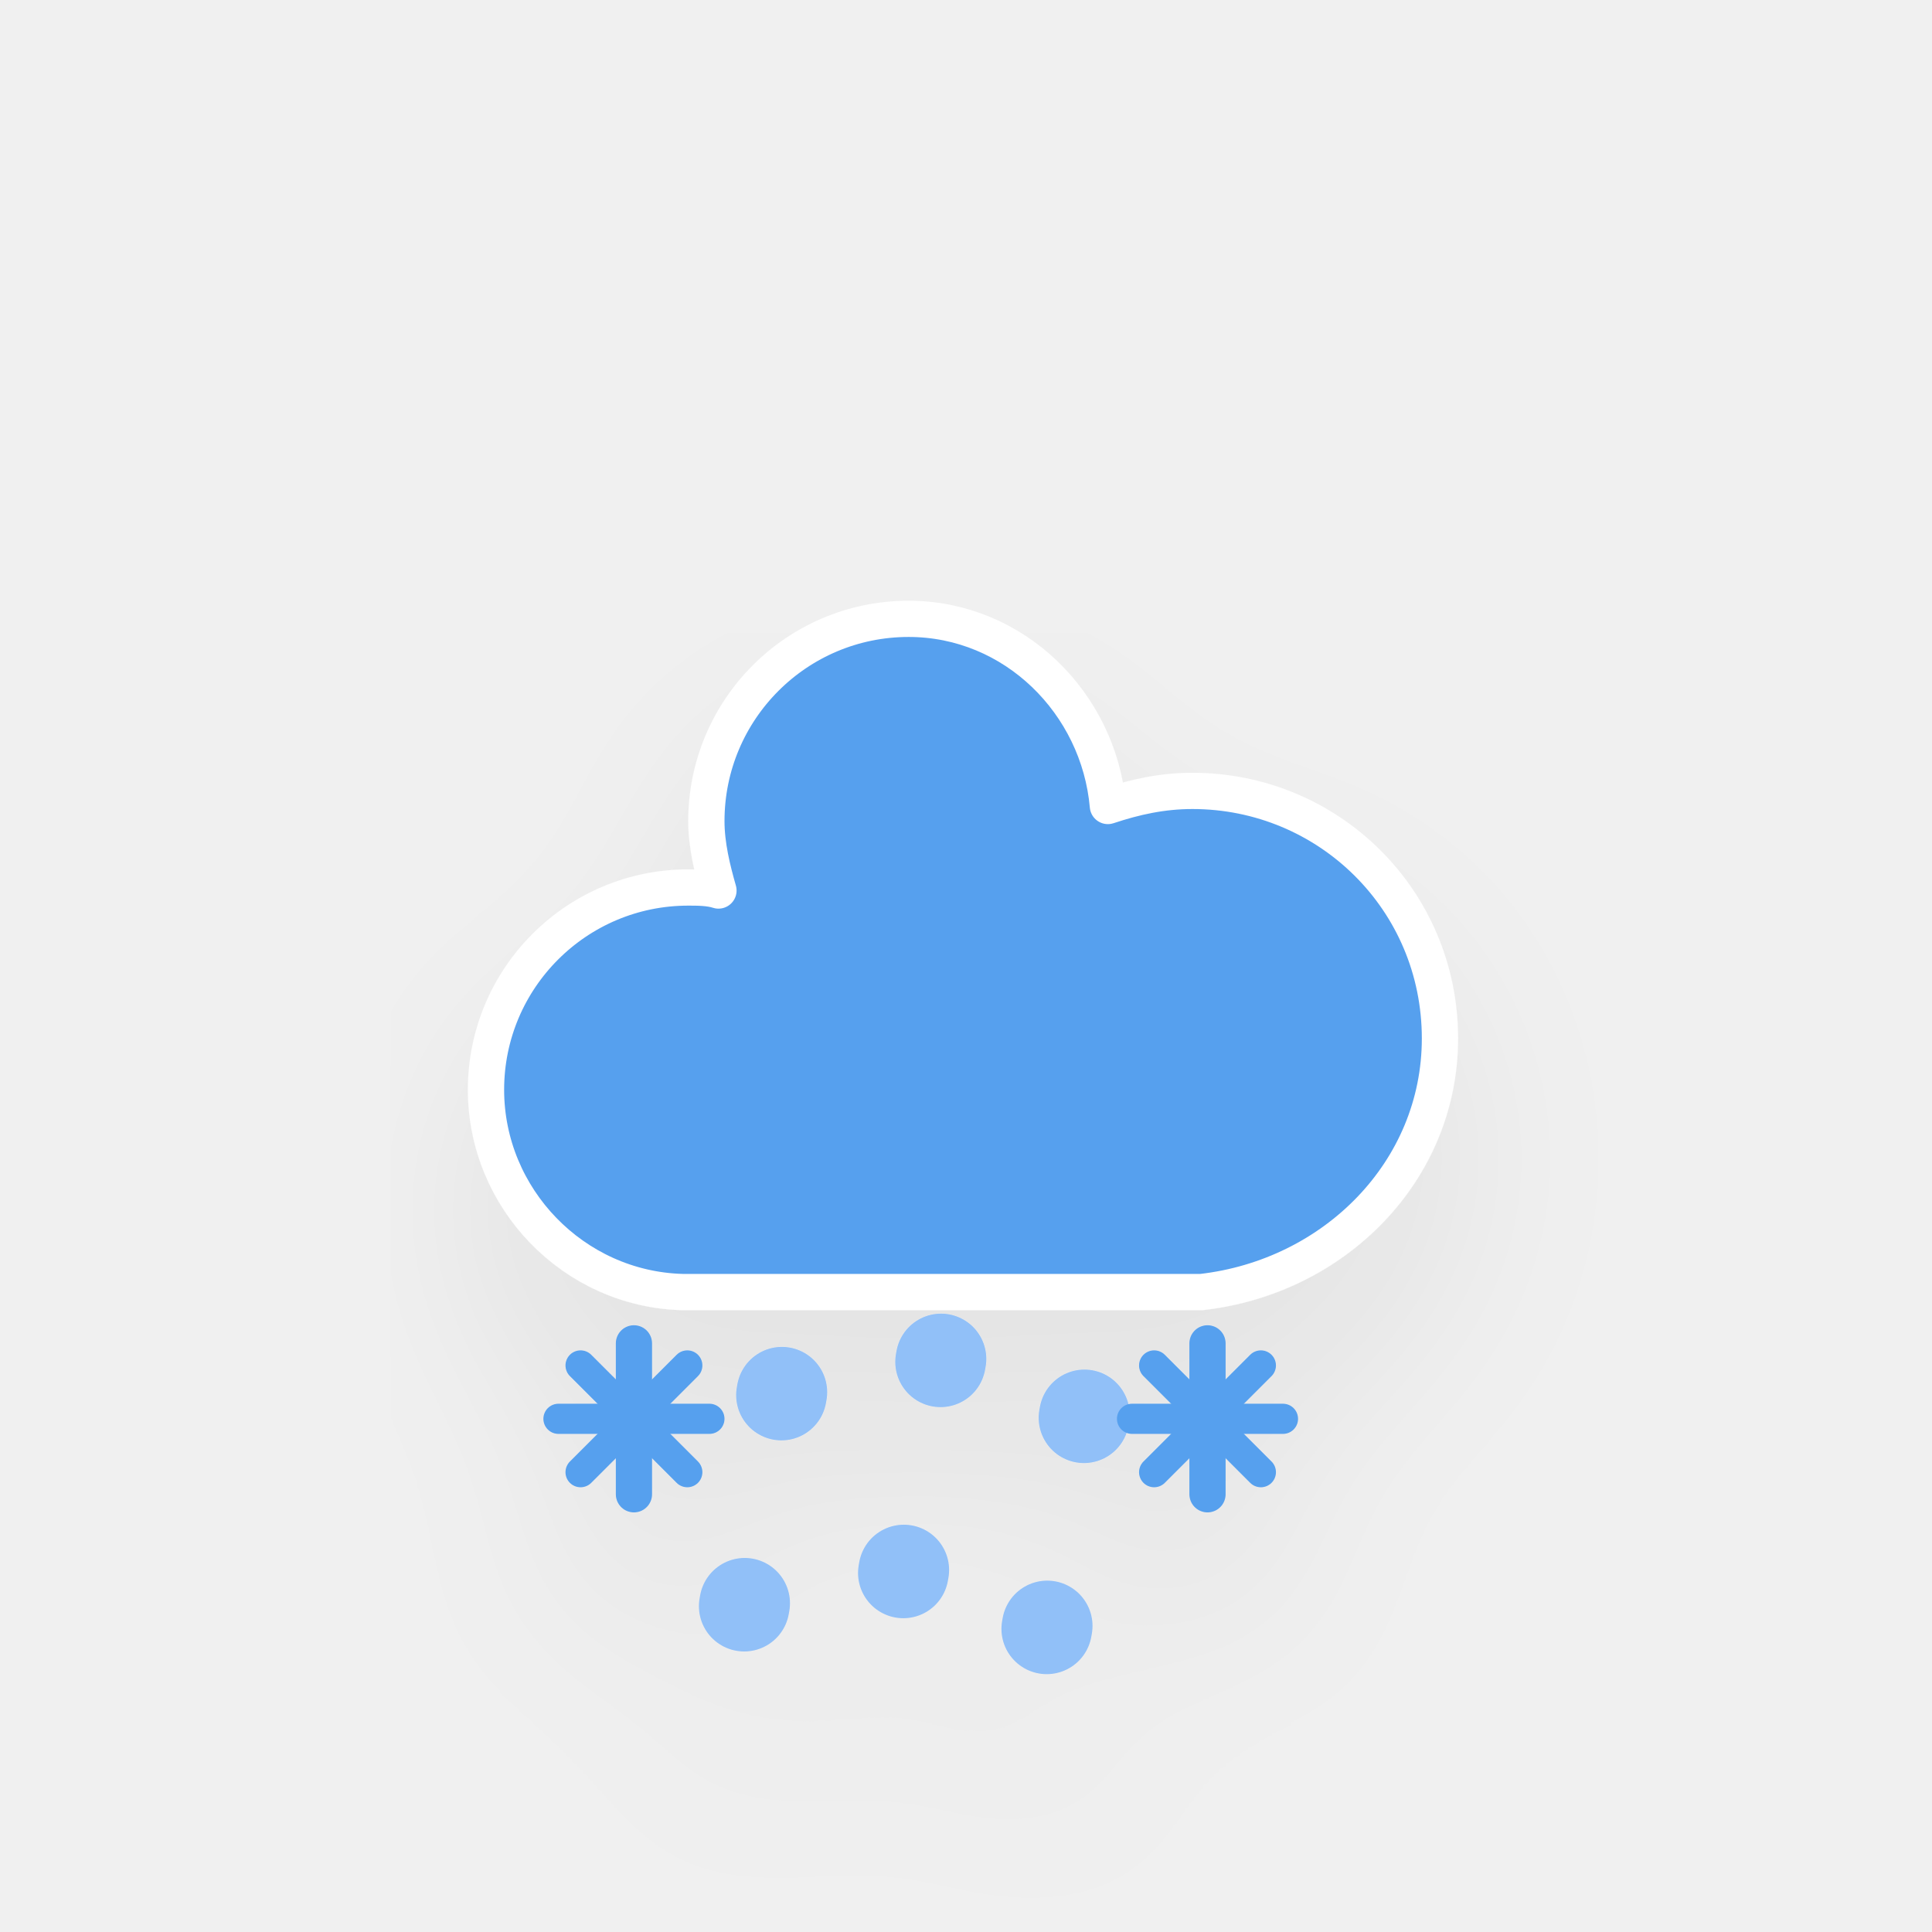
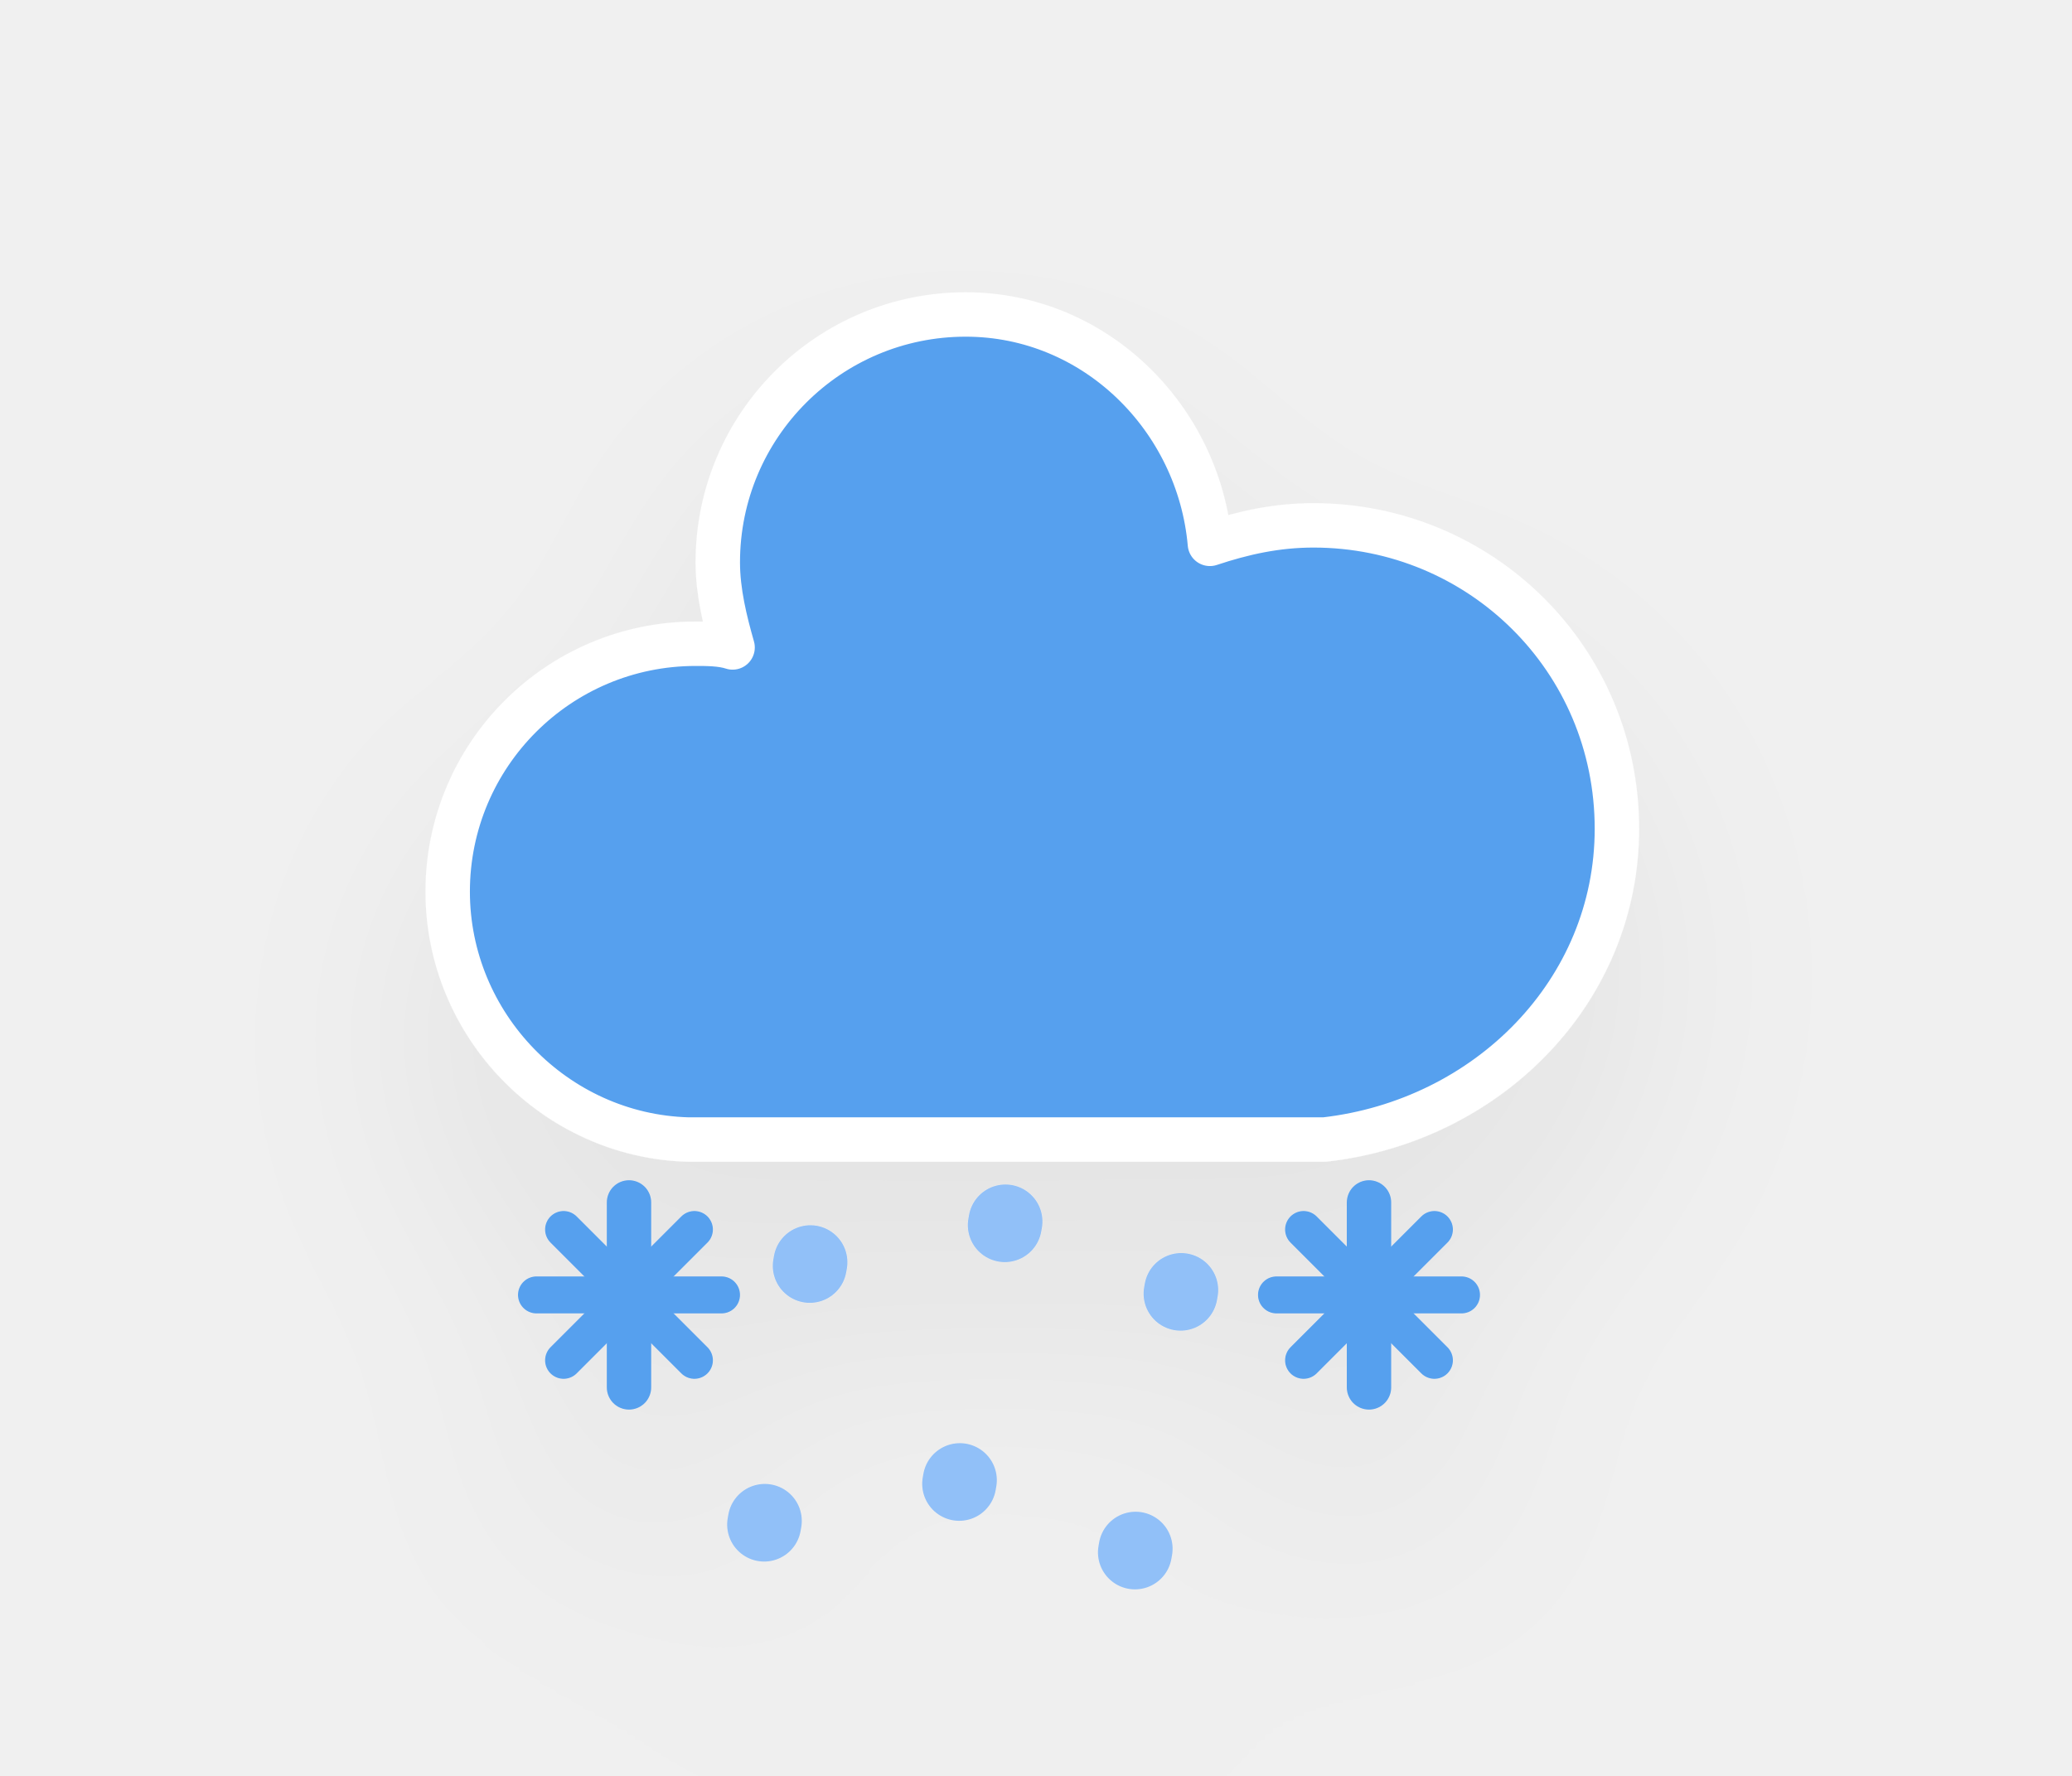
- <svg xmlns="http://www.w3.org/2000/svg" version="1.1" width="64" height="64" viewbox="0 0 64 64">
+ <svg xmlns="http://www.w3.org/2000/svg" width="56" height="48" version="1.1">
  <defs>
-     <filter id="blur" width="200%" height="200%">
+     <filter id="blur" x="-.247" y="-.228" width="1.494" height="1.576">
      <feGaussianBlur in="SourceAlpha" stdDeviation="3" />
      <feOffset dx="0" dy="4" result="offsetblur" />
      <feComponentTransfer>
-         <feFuncA type="linear" slope="0.05" />
+         <feFuncA slope="0.05" type="linear" />
      </feComponentTransfer>
      <feMerge>
        <feMergeNode />
        <feMergeNode in="SourceGraphic" />
      </feMerge>
    </filter>
  </defs>
-   <g filter="url(#blur)" id="rainy-7">
-     <g transform="translate(20,10)">
-       <g>
-         <path d="M47.7,35.4c0-4.6-3.7-8.2-8.2-8.2c-1,0-1.9,0.2-2.8,0.5c-0.3-3.4-3.1-6.2-6.6-6.2c-3.7,0-6.7,3-6.7,6.7c0,0.8,0.2,1.6,0.4,2.3    c-0.3-0.1-0.7-0.1-1-0.1c-3.7,0-6.7,3-6.7,6.7c0,3.6,2.9,6.6,6.5,6.7l17.2,0C44.2,43.3,47.7,39.8,47.7,35.4z" fill="#57A0EE" stroke="white" stroke-linejoin="round" stroke-width="1.2" transform="translate(-20,-11)" />
-       </g>
+   <g transform="translate(16,-2)" filter="url(#blur)">
+     <g class="am-weather-cloud-3">
+       <path transform="translate(-20,-11)" d="m47.7 35.4c0-4.6-3.7-8.2-8.2-8.2-1 0-1.9 0.2-2.8 0.5-0.3-3.4-3.1-6.2-6.6-6.2-3.7 0-6.7 3-6.7 6.7 0 0.8 0.2 1.6 0.4 2.3-0.3-0.1-0.7-0.1-1-0.1-3.7 0-6.7 3-6.7 6.7 0 3.6 2.9 6.6 6.5 6.7h17.2c4.4-0.5 7.9-4 7.9-8.4z" fill="#57a0ee" stroke="#fff" stroke-linejoin="round" stroke-width="1.2" />
    </g>
-     <g transform="translate(31,46), rotate(10)">
-       <line class="am-weather-rain-1" fill="none" stroke="#91C0F8" stroke-dasharray="0.1,7" stroke-linecap="round" stroke-width="3" transform="translate(-5,1)" x1="0" x2="0" y1="0" y2="8" />
-       <line class="am-weather-rain-2" fill="none" stroke="#91C0F8" stroke-dasharray="0.1,7" stroke-linecap="round" stroke-width="3" transform="translate(0,-1)" x1="0" x2="0" y1="0" y2="8" />
-       <line class="am-weather-rain-1" fill="none" stroke="#91C0F8" stroke-dasharray="0.1,7" stroke-linecap="round" stroke-width="3" transform="translate(5,0)" x1="0" x2="0" y1="0" y2="8" />
+     <g class="am-weather-sleet-3" transform="translate(-20,-10) rotate(10,-247.39,200.17)" fill="none" stroke="#91c0f8" stroke-dasharray="0.1, 7" stroke-linecap="round" stroke-width="2">
+       <line transform="translate(-5,1)" y2="8" />
+       <line transform="translate(0,-1)" y2="8" />
+       <line transform="translate(5)" y2="8" />
    </g>
    <g class="am-weather-snow-1">
-       <g transform="translate(21,38)">
-         <line fill="none" stroke="#57A0EE" stroke-linecap="round" stroke-width="1.2" transform="translate(0,9), rotate(0)" x1="0" x2="0" y1="-2.5" y2="2.5" />
-         <line fill="none" stroke="#57A0EE" stroke-linecap="round" stroke-width="1" transform="translate(0,9), rotate(45)" x1="0" x2="0" y1="-2.5" y2="2.5" />
-         <line fill="none" stroke="#57A0EE" stroke-linecap="round" stroke-width="1" transform="translate(0,9), rotate(90)" x1="0" x2="0" y1="-2.5" y2="2.5" />
-         <line fill="none" stroke="#57A0EE" stroke-linecap="round" stroke-width="1" transform="translate(0,9), rotate(135)" x1="0" x2="0" y1="-2.5" y2="2.5" />
+       <g transform="translate(1,28)" fill="none" stroke="#57a0ee" stroke-linecap="round">
+         <line transform="translate(0,9)" y1="-2.5" y2="2.5" stroke-width="1.2" />
+         <line transform="rotate(45,-10.864,4.5)" y1="-2.5" y2="2.5" />
+         <line transform="rotate(90,-4.5,4.5)" y1="-2.5" y2="2.5" />
+         <line transform="rotate(135,-1.864,4.5)" y1="-2.5" y2="2.5" />
      </g>
    </g>
    <g class="am-weather-snow-2">
-       <g transform="translate(40,38)">
-         <line fill="none" stroke="#57A0EE" stroke-linecap="round" stroke-width="1.2" transform="translate(0,9), rotate(0)" x1="0" x2="0" y1="-2.5" y2="2.5" />
-         <line fill="none" stroke="#57A0EE" stroke-linecap="round" stroke-width="1" transform="translate(0,9), rotate(45)" x1="0" x2="0" y1="-2.5" y2="2.5" />
-         <line fill="none" stroke="#57A0EE" stroke-linecap="round" stroke-width="1" transform="translate(0,9), rotate(90)" x1="0" x2="0" y1="-2.5" y2="2.5" />
-         <line fill="none" stroke="#57A0EE" stroke-linecap="round" stroke-width="1" transform="translate(0,9), rotate(135)" x1="0" x2="0" y1="-2.5" y2="2.5" />
+       <g transform="translate(21,28)" fill="none" stroke="#57a0ee" stroke-linecap="round">
+         <line transform="translate(0,9)" y1="-2.5" y2="2.5" stroke-width="1.2" />
+         <line transform="rotate(45,-10.864,4.5)" y1="-2.5" y2="2.5" />
+         <line transform="rotate(90,-4.5,4.5)" y1="-2.5" y2="2.5" />
+         <line transform="rotate(135,-1.864,4.5)" y1="-2.5" y2="2.5" />
      </g>
    </g>
  </g>
</svg>
